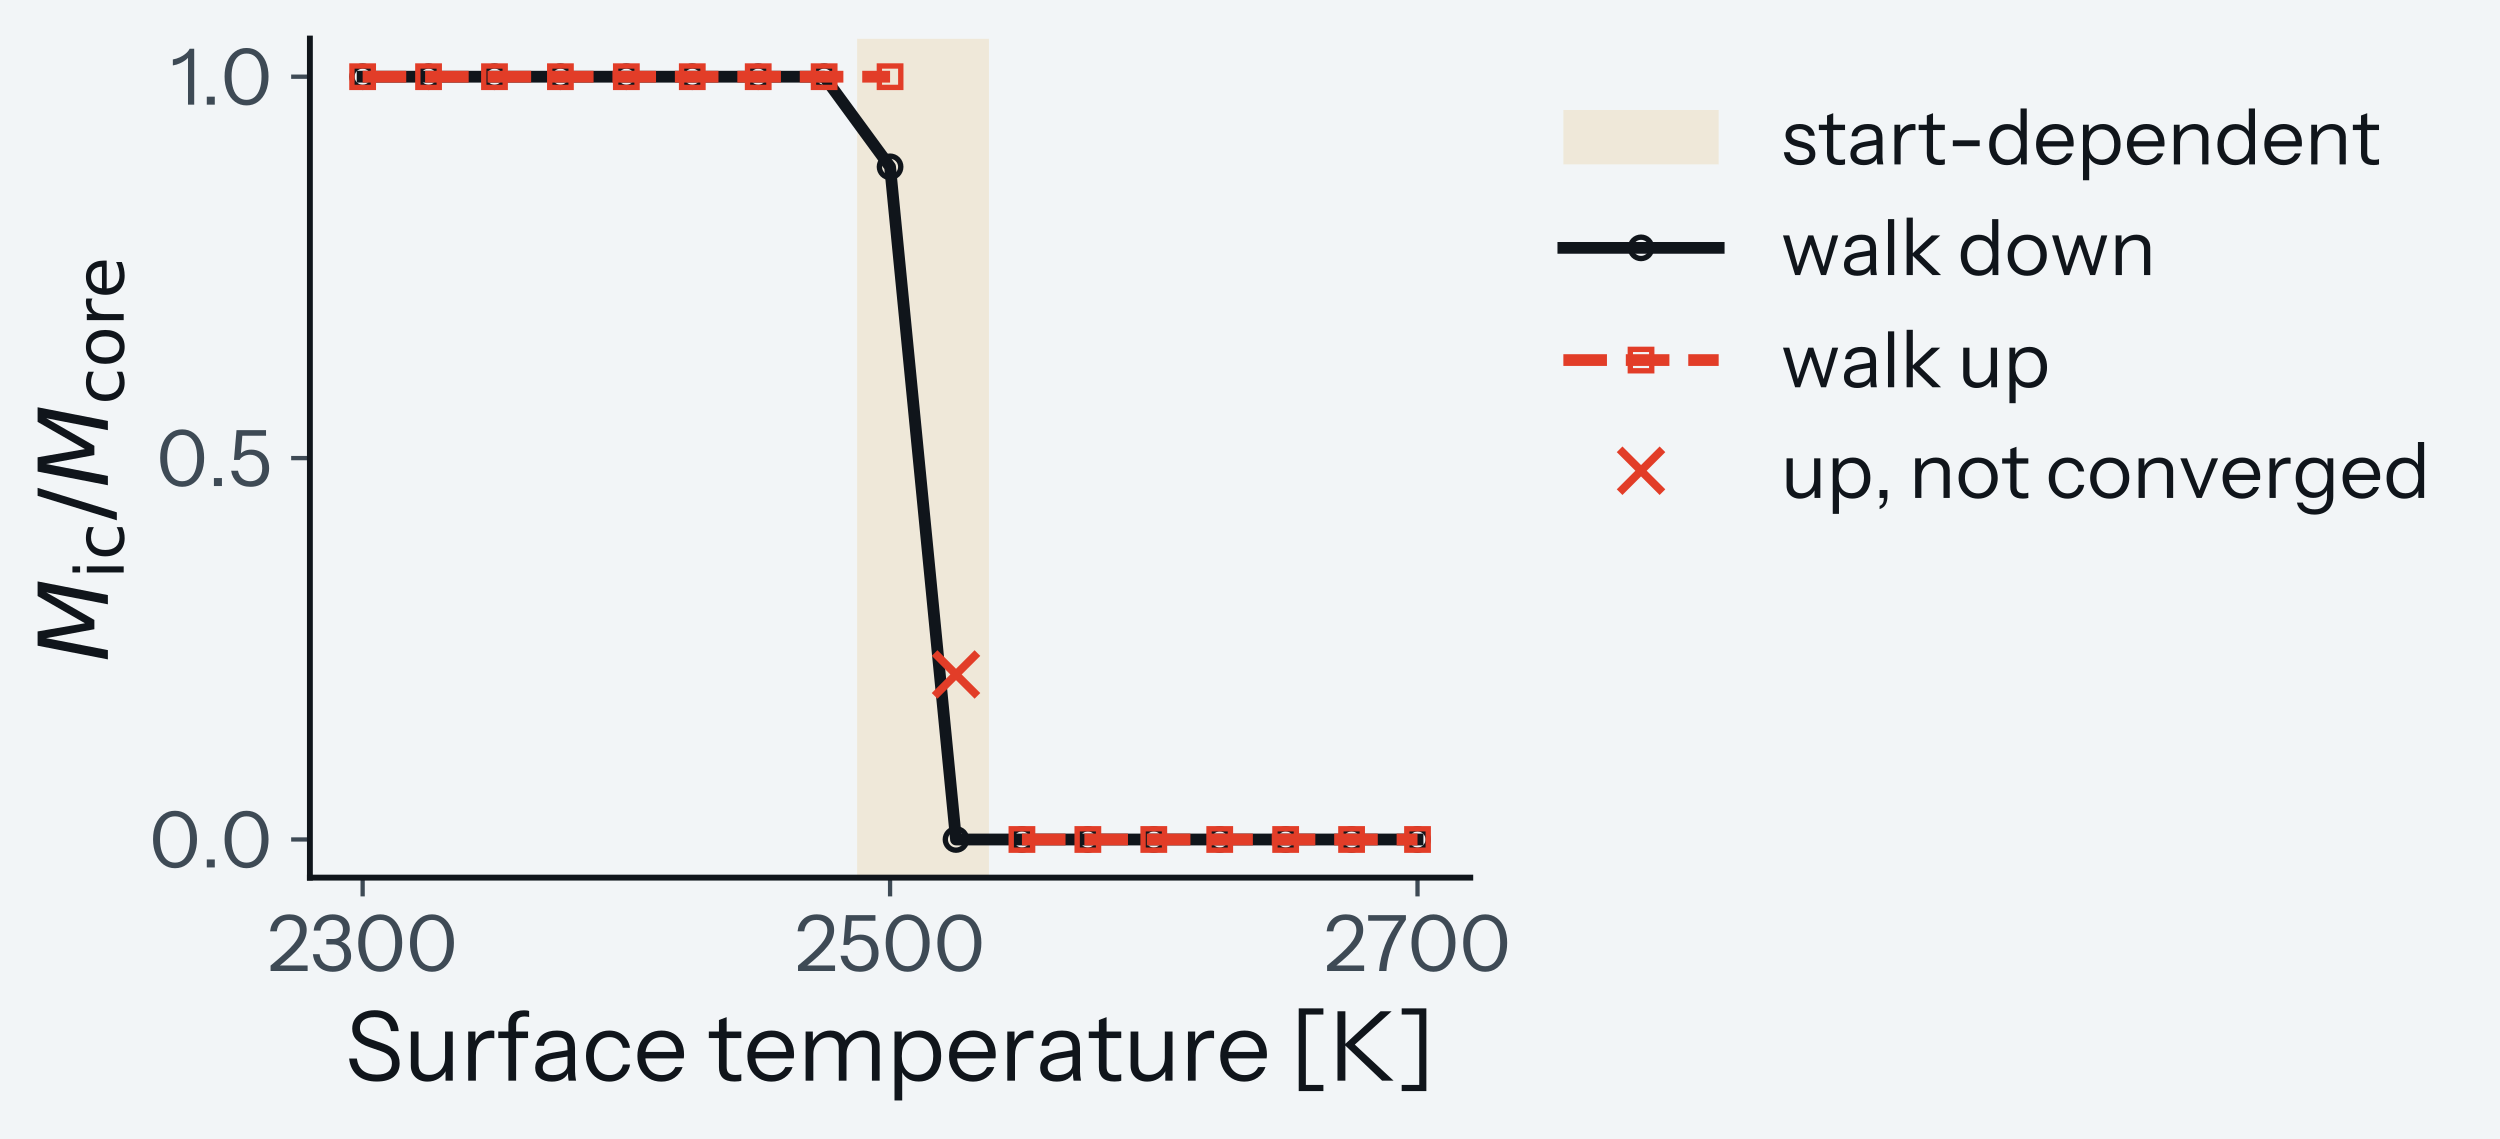
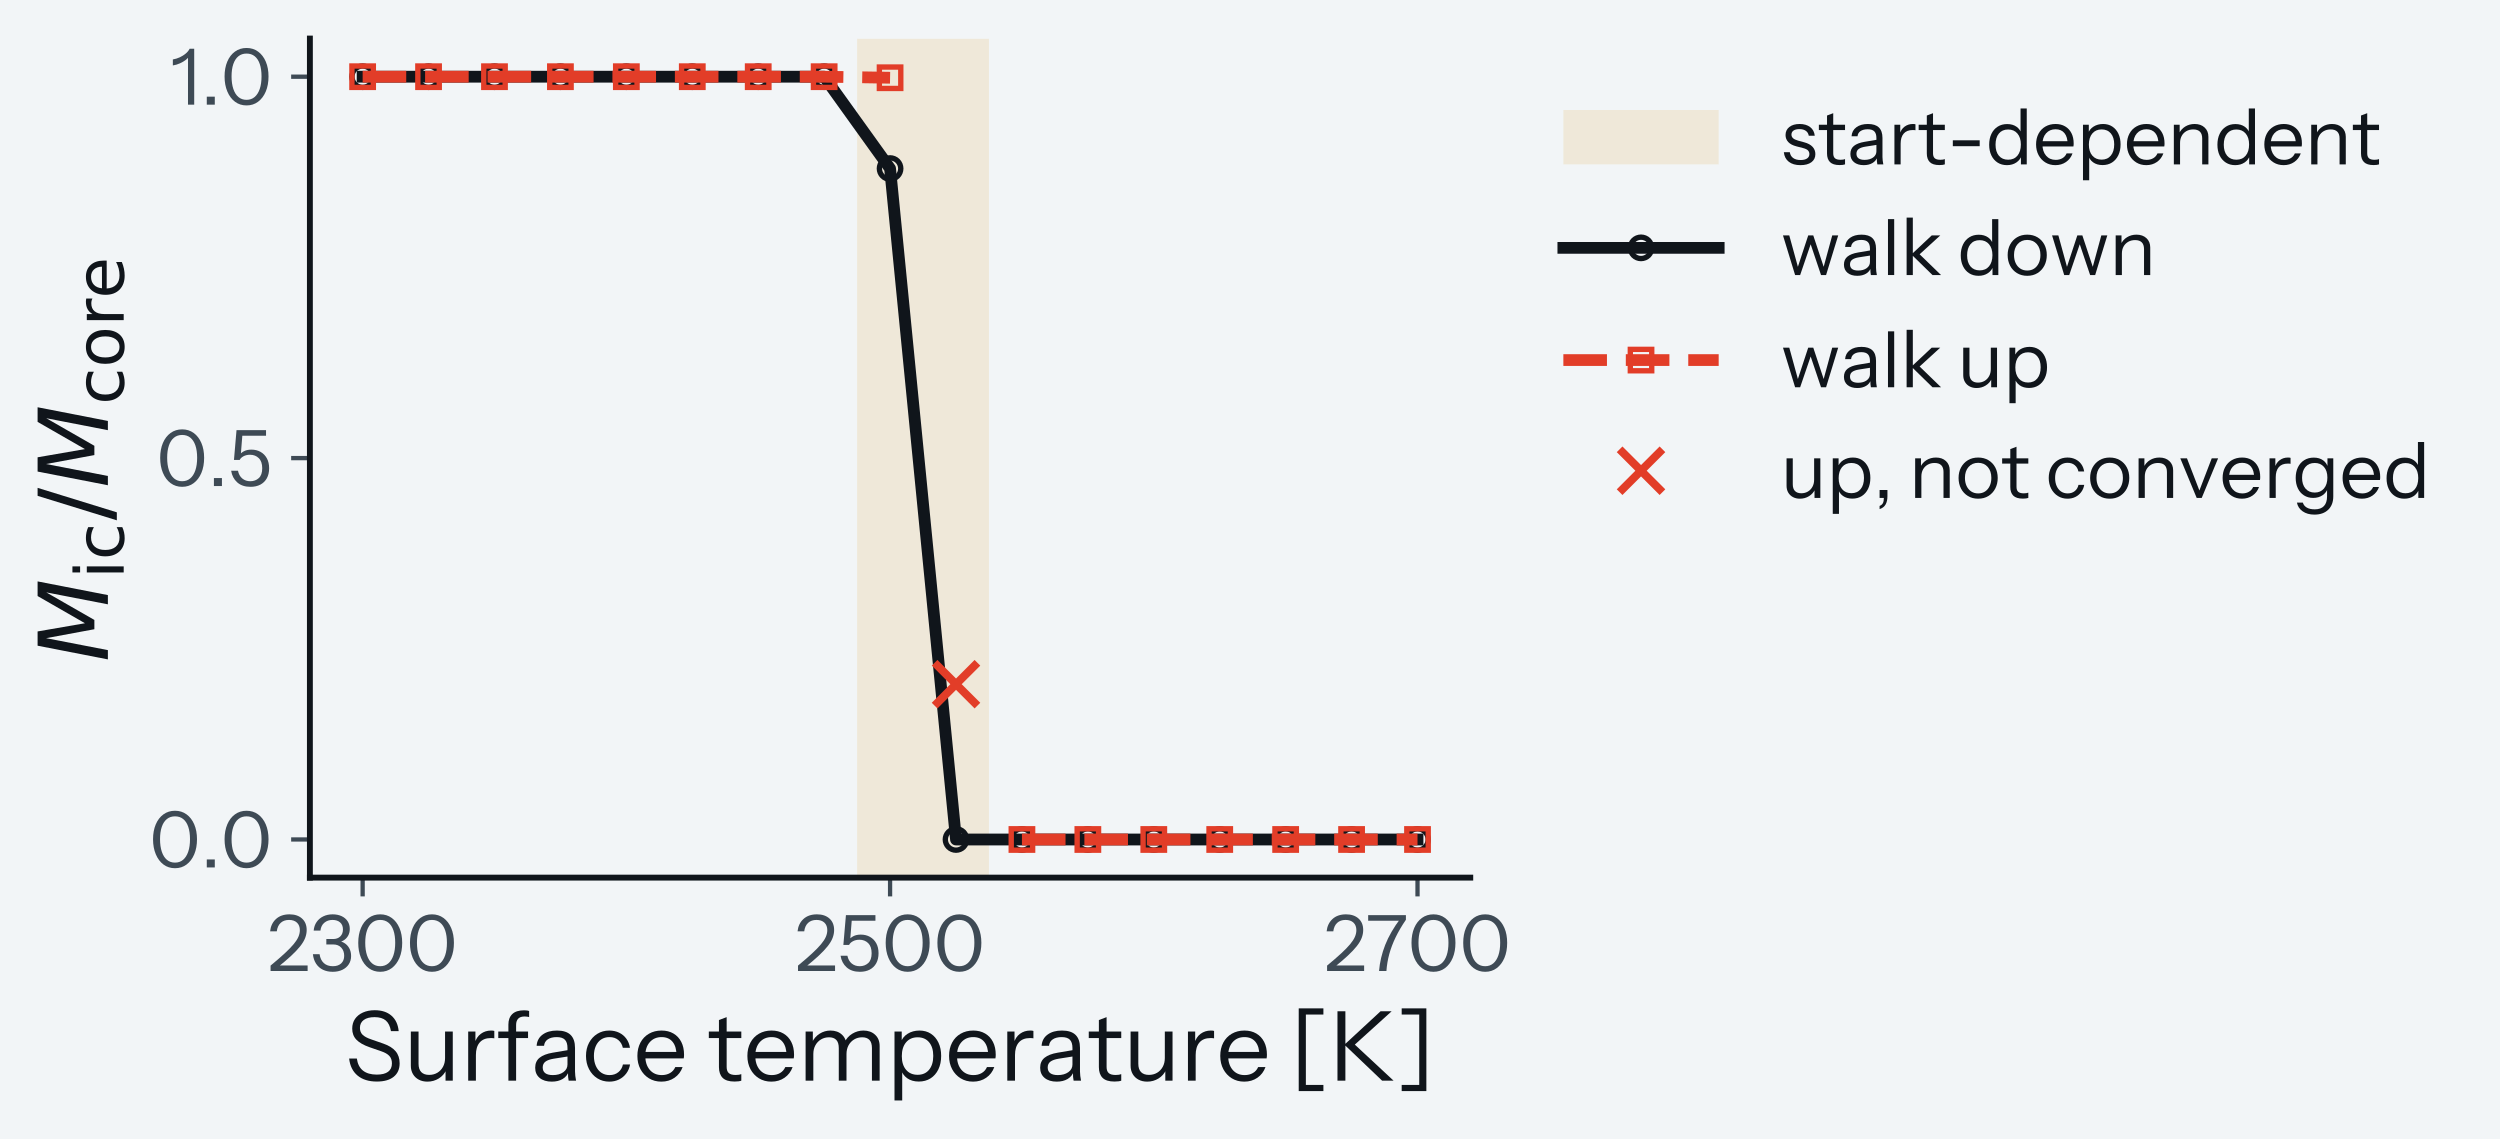
<svg xmlns="http://www.w3.org/2000/svg" xmlns:xlink="http://www.w3.org/1999/xlink" width="466.778pt" height="212.664pt" viewBox="0 0 466.778 212.664" version="1.1">
  <defs>
    <style type="text/css">*{stroke-linejoin: round; stroke-linecap: butt}</style>
  </defs>
  <g id="figure_1">
    <g id="patch_1">
      <path d="M 0 212.664  L 466.778 212.664  L 466.778 0  L 0 0  z " style="fill: #f2f5f7" />
    </g>
    <g id="axes_1">
      <g id="patch_2">
        <path d="M 57.86 163.862  L 274.514 163.862  L 274.514 7.2  L 57.86 7.2  z " style="fill: #f2f5f7" />
      </g>
      <g id="matplotlib.axis_1">
        <g id="xtick_1">
          <g id="line2d_1">
            <defs>
              <path id="m2a301ba8c9" d="M 0 0  L 0 3.5  " style="stroke: #3e4a55; stroke-width: 0.8" />
            </defs>
            <g>
              <use xlink:href="#m2a301ba8c9" x="67.708" y="163.862" style="fill: #3e4a55; stroke: #3e4a55; stroke-width: 0.8" />
            </g>
          </g>
          <g id="text_1">
            <g style="fill: #3e4a55" transform="translate(49.9383 181.3018) scale(0.145 -0.145)">
              <defs>
                <path id="InstrumentSans-Regular-32" d="M 256 0  L 256 448  Q 947 1018 1411 1446  Q 1875 1875 2153 2208  Q 2432 2541 2550 2819  Q 2669 3098 2669 3366  Q 2669 3763 2432 3987  Q 2195 4211 1779 4211  Q 1350 4211 1088 3968  Q 826 3725 768 3270  L 218 3270  Q 282 3898 701 4285  Q 1120 4672 1818 4672  Q 2464 4672 2848 4326  Q 3232 3981 3232 3379  Q 3232 3053 3107 2726  Q 2982 2400 2697 2041  Q 2413 1683 1949 1251  Q 1485 819 800 275  L 678 461  L 3309 461  L 3309 0  L 256 0  z " transform="scale(0.015625)" />
                <path id="InstrumentSans-Regular-33" d="M 1894 -64  Q 1434 -64 1085 105  Q 736 275 521 601  Q 307 928 256 1389  L 806 1389  Q 877 909 1158 653  Q 1440 397 1901 397  Q 2336 397 2585 627  Q 2835 858 2835 1254  Q 2835 1670 2592 1929  Q 2349 2189 1939 2189  L 1363 2189  L 1363 2637  L 1920 2637  Q 2291 2637 2512 2851  Q 2733 3066 2733 3424  Q 2733 3802 2499 4006  Q 2266 4211 1869 4211  Q 1478 4211 1203 3984  Q 928 3757 877 3334  L 320 3334  Q 358 3744 563 4041  Q 768 4339 1110 4505  Q 1453 4672 1882 4672  Q 2298 4672 2618 4525  Q 2938 4378 3117 4106  Q 3296 3834 3296 3469  Q 3296 3142 3149 2892  Q 3002 2643 2749 2502  Q 2496 2362 2170 2362  L 2131 2496  Q 2522 2496 2806 2333  Q 3091 2170 3248 1888  Q 3405 1606 3405 1235  Q 3405 851 3213 556  Q 3021 262 2681 99  Q 2342 -64 1894 -64  z " transform="scale(0.015625)" />
                <path id="InstrumentSans-Regular-30" d="M 2131 -64  Q 1587 -64 1180 240  Q 774 544 547 1085  Q 320 1626 320 2323  Q 320 3021 544 3549  Q 768 4077 1177 4374  Q 1587 4672 2131 4672  Q 2675 4672 3081 4374  Q 3488 4077 3715 3549  Q 3942 3021 3942 2323  Q 3942 1619 3715 1081  Q 3488 544 3081 240  Q 2675 -64 2131 -64  z M 2131 397  Q 2522 397 2797 630  Q 3072 864 3219 1296  Q 3366 1728 3366 2330  Q 3366 2925 3222 3347  Q 3078 3770 2803 3990  Q 2528 4211 2131 4211  Q 1734 4211 1459 3987  Q 1184 3763 1040 3344  Q 896 2925 896 2330  Q 896 1728 1043 1293  Q 1190 858 1465 627  Q 1741 397 2131 397  z " transform="scale(0.015625)" />
              </defs>
              <use xlink:href="#InstrumentSans-Regular-32" />
              <use xlink:href="#InstrumentSans-Regular-33" transform="translate(54.49999 0)" />
              <use xlink:href="#InstrumentSans-Regular-30" transform="translate(111.9 0)" />
              <use xlink:href="#InstrumentSans-Regular-30" transform="translate(178.5 0)" />
            </g>
          </g>
        </g>
        <g id="xtick_2">
          <g id="line2d_2">
            <g>
              <use xlink:href="#m2a301ba8c9" x="166.187" y="163.862" style="fill: #3e4a55; stroke: #3e4a55; stroke-width: 0.8" />
            </g>
          </g>
          <g id="text_2">
            <g style="fill: #3e4a55" transform="translate(148.4174 181.3018) scale(0.145 -0.145)">
              <defs>
                <path id="InstrumentSans-Regular-35" d="M 1869 -64  Q 1184 -64 774 304  Q 365 672 275 1261  L 838 1261  Q 922 845 1194 621  Q 1466 397 1856 397  Q 2266 397 2550 653  Q 2835 909 2835 1466  Q 2835 2022 2550 2300  Q 2266 2579 1830 2579  Q 1517 2579 1286 2451  Q 1056 2323 979 2150  L 506 2150  L 717 4608  L 3149 4608  L 3149 4147  L 1030 4147  L 1210 4339  L 1062 2483  L 941 2528  Q 1056 2720 1312 2861  Q 1568 3002 1939 3002  Q 2368 3002 2697 2816  Q 3027 2630 3216 2288  Q 3405 1946 3405 1466  Q 3405 986 3216 643  Q 3027 301 2684 118  Q 2342 -64 1869 -64  z " transform="scale(0.015625)" />
              </defs>
              <use xlink:href="#InstrumentSans-Regular-32" />
              <use xlink:href="#InstrumentSans-Regular-35" transform="translate(54.49999 0)" />
              <use xlink:href="#InstrumentSans-Regular-30" transform="translate(111.9 0)" />
              <use xlink:href="#InstrumentSans-Regular-30" transform="translate(178.5 0)" />
            </g>
          </g>
        </g>
        <g id="xtick_3">
          <g id="line2d_3">
            <g>
              <use xlink:href="#m2a301ba8c9" x="264.666" y="163.862" style="fill: #3e4a55; stroke: #3e4a55; stroke-width: 0.8" />
            </g>
          </g>
          <g id="text_3">
            <g style="fill: #3e4a55" transform="translate(247.2011 181.3018) scale(0.145 -0.145)">
              <defs>
                <path id="InstrumentSans-Regular-37" d="M 1050 0  Q 1139 1088 1558 2153  Q 1978 3219 2816 4333  L 2848 4147  L 154 4147  L 154 4608  L 3264 4608  L 3264 4224  Q 2752 3475 2416 2777  Q 2080 2080 1894 1398  Q 1709 717 1658 0  L 1050 0  z " transform="scale(0.015625)" />
              </defs>
              <use xlink:href="#InstrumentSans-Regular-32" />
              <use xlink:href="#InstrumentSans-Regular-37" transform="translate(54.49999 0)" />
              <use xlink:href="#InstrumentSans-Regular-30" transform="translate(107.7 0)" />
              <use xlink:href="#InstrumentSans-Regular-30" transform="translate(174.3 0)" />
            </g>
          </g>
        </g>
        <g id="text_4">
          <g style="fill: #10151b" transform="translate(64.4304 201.7743) scale(0.18 -0.18)">
            <defs>
              <path id="InstrumentSans-Regular-53" d="M 2112 -58  Q 1306 -58 829 339  Q 352 736 269 1472  L 781 1472  Q 851 941 1184 672  Q 1517 403 2106 403  Q 2605 403 2857 592  Q 3110 781 3110 1146  Q 3110 1459 2937 1644  Q 2765 1830 2400 1952  L 1626 2221  Q 1037 2426 755 2717  Q 474 3008 474 3456  Q 474 3827 659 4099  Q 845 4371 1184 4524  Q 1523 4678 1971 4678  Q 2662 4678 3078 4316  Q 3494 3955 3558 3290  L 3046 3290  Q 2963 3770 2704 3994  Q 2445 4218 1958 4218  Q 1498 4218 1242 4032  Q 986 3846 986 3507  Q 986 3219 1165 3046  Q 1344 2874 1722 2746  L 2547 2458  Q 3085 2272 3353 1955  Q 3622 1638 3622 1152  Q 3622 576 3228 259  Q 2835 -58 2112 -58  z " transform="scale(0.015625)" />
              <path id="InstrumentSans-Regular-75" d="M 1574 -64  Q 1254 -64 1004 67  Q 755 198 614 438  Q 474 678 474 992  L 474 3264  L 986 3264  L 986 1126  Q 986 755 1168 569  Q 1350 384 1690 384  Q 1997 384 2233 525  Q 2470 666 2608 918  Q 2746 1171 2746 1498  L 2829 723  Q 2669 358 2329 147  Q 1990 -64 1574 -64  z M 2778 0  L 2778 768  L 2746 768  L 2746 3264  L 3258 3264  L 3258 0  L 2778 0  z " transform="scale(0.015625)" />
              <path id="InstrumentSans-Regular-72" d="M 512 0  L 512 3264  L 992 3264  L 992 2432  L 1024 2432  L 1024 0  L 512 0  z M 1024 1702  L 941 2477  Q 1056 2893 1350 3110  Q 1645 3328 2029 3328  Q 2189 3328 2246 3302  L 2246 2810  Q 2214 2822 2156 2825  Q 2099 2829 2016 2829  Q 1530 2829 1277 2537  Q 1024 2246 1024 1702  z " transform="scale(0.015625)" />
              <path id="InstrumentSans-Regular-66" d="M 781 0  L 781 3725  Q 781 4173 1040 4422  Q 1299 4672 1830 4672  Q 1958 4672 2032 4659  Q 2106 4646 2157 4627  L 2157 4224  Q 2112 4237 2032 4249  Q 1952 4262 1862 4262  Q 1568 4262 1430 4115  Q 1293 3968 1293 3699  L 1293 0  L 781 0  z M 109 2829  L 109 3264  L 2086 3264  L 2086 2829  L 109 2829  z " transform="scale(0.015625)" />
              <path id="InstrumentSans-Regular-61" d="M 2515 0  Q 2490 109 2480 249  Q 2470 390 2470 608  L 2438 608  L 2438 2170  Q 2438 2541 2268 2717  Q 2099 2893 1722 2893  Q 1350 2893 1129 2742  Q 909 2592 883 2317  L 390 2317  Q 422 2790 787 3059  Q 1152 3328 1741 3328  Q 2349 3328 2643 3040  Q 2938 2752 2938 2176  L 2938 608  Q 2938 467 2957 316  Q 2976 166 3008 0  L 2515 0  z M 1395 -64  Q 890 -64 592 182  Q 294 429 294 858  Q 294 1286 588 1523  Q 883 1760 1446 1856  L 2586 2048  L 2586 1626  L 1523 1459  Q 1165 1402 979 1267  Q 794 1133 794 877  Q 794 627 963 499  Q 1133 371 1466 371  Q 1894 371 2166 566  Q 2438 762 2438 1075  L 2522 621  Q 2419 294 2121 115  Q 1824 -64 1395 -64  z " transform="scale(0.015625)" />
              <path id="InstrumentSans-Regular-63" d="M 1805 -64  Q 1357 -64 1008 157  Q 659 378 457 765  Q 256 1152 256 1645  Q 256 2138 457 2515  Q 659 2893 1008 3110  Q 1357 3328 1798 3328  Q 2163 3328 2454 3187  Q 2746 3046 2934 2787  Q 3123 2528 3174 2182  L 2701 2182  Q 2637 2496 2406 2694  Q 2176 2893 1811 2893  Q 1498 2893 1267 2739  Q 1037 2586 909 2304  Q 781 2022 781 1645  Q 781 1267 909 979  Q 1037 691 1270 531  Q 1504 371 1818 371  Q 2170 371 2406 566  Q 2643 762 2707 1075  L 3181 1075  Q 3123 736 2928 477  Q 2733 218 2445 77  Q 2157 -64 1805 -64  z " transform="scale(0.015625)" />
              <path id="InstrumentSans-Regular-65" d="M 1850 -64  Q 1382 -64 1024 157  Q 666 378 461 762  Q 256 1146 256 1645  Q 256 2144 457 2525  Q 659 2906 1024 3117  Q 1389 3328 1862 3328  Q 2317 3328 2653 3129  Q 2989 2931 3171 2572  Q 3354 2214 3354 1728  Q 3354 1664 3350 1606  Q 3347 1549 3334 1478  L 640 1478  L 640 1907  L 3021 1907  L 2854 1670  Q 2854 2259 2595 2576  Q 2336 2893 1862 2893  Q 1376 2893 1078 2557  Q 781 2221 781 1651  Q 781 1069 1078 720  Q 1376 371 1875 371  Q 2189 371 2425 508  Q 2662 646 2771 902  L 3258 902  Q 3098 454 2723 195  Q 2349 -64 1850 -64  z " transform="scale(0.015625)" />
              <path id="InstrumentSans-Regular-20" transform="scale(0.015625)" />
              <path id="InstrumentSans-Regular-74" d="M 1818 -58  Q 1274 -58 1027 188  Q 781 435 781 902  L 781 4026  L 1293 4218  L 1293 909  Q 1293 634 1433 506  Q 1574 378 1894 378  Q 2022 378 2115 394  Q 2208 410 2266 435  L 2266 0  Q 2202 -26 2083 -42  Q 1965 -58 1818 -58  z M 109 2829  L 109 3264  L 2266 3264  L 2266 2829  L 109 2829  z " transform="scale(0.015625)" />
              <path id="InstrumentSans-Regular-6d" d="M 512 0  L 512 3264  L 992 3264  L 992 2496  L 1024 2496  L 1024 0  L 512 0  z M 2714 0  L 2714 2163  Q 2714 2534 2547 2707  Q 2381 2880 2067 2880  Q 1773 2880 1536 2739  Q 1299 2598 1161 2348  Q 1024 2099 1024 1766  L 941 2541  Q 1107 2906 1440 3117  Q 1773 3328 2163 3328  Q 2637 3328 2931 3049  Q 3226 2771 3226 2298  L 3226 0  L 2714 0  z M 4915 0  L 4915 2163  Q 4915 2534 4748 2707  Q 4582 2880 4269 2880  Q 3974 2880 3737 2739  Q 3501 2598 3363 2348  Q 3226 2099 3226 1766  L 3098 2541  Q 3264 2906 3609 3117  Q 3955 3328 4352 3328  Q 4826 3328 5126 3049  Q 5427 2771 5427 2298  L 5427 0  L 4915 0  z " transform="scale(0.015625)" />
              <path id="InstrumentSans-Regular-70" d="M 2125 -58  Q 1664 -58 1350 166  Q 1037 390 922 800  L 1024 813  L 1024 -1312  L 512 -1312  L 512 3264  L 992 3264  L 992 2502  L 922 2522  Q 1043 2899 1382 3113  Q 1722 3328 2170 3328  Q 2605 3328 2928 3117  Q 3251 2906 3430 2528  Q 3610 2150 3610 1645  Q 3610 1133 3424 749  Q 3238 365 2905 153  Q 2573 -58 2125 -58  z M 2048 390  Q 2534 390 2809 726  Q 3085 1062 3085 1645  Q 3085 2221 2809 2550  Q 2534 2880 2048 2880  Q 1562 2880 1280 2544  Q 998 2208 998 1626  Q 998 1056 1280 723  Q 1562 390 2048 390  z " transform="scale(0.015625)" />
              <path id="InstrumentSans-Regular-5b" d="M 576 -691  L 576 4800  L 2214 4800  L 2214 4390  L 1050 4390  L 1050 -282  L 2214 -282  L 2214 -691  L 576 -691  z " transform="scale(0.015625)" />
              <path id="InstrumentSans-Regular-4b" d="M 550 0  L 550 4608  L 1075 4608  L 1075 0  L 550 0  z M 1018 2394  L 3411 4608  L 4147 4608  L 1702 2394  L 1018 2394  z M 3514 0  L 1005 2394  L 1702 2394  L 4275 0  L 3514 0  z " transform="scale(0.015625)" />
              <path id="InstrumentSans-Regular-5d" d="M 2022 4800  L 2022 -691  L 384 -691  L 384 -282  L 1549 -282  L 1549 4390  L 384 4390  L 384 4800  L 2022 4800  z " transform="scale(0.015625)" />
            </defs>
            <use xlink:href="#InstrumentSans-Regular-53" />
            <use xlink:href="#InstrumentSans-Regular-75" transform="translate(60.79999 0)" />
            <use xlink:href="#InstrumentSans-Regular-72" transform="translate(119.7 0)" />
            <use xlink:href="#InstrumentSans-Regular-66" transform="translate(157.2 0)" />
            <use xlink:href="#InstrumentSans-Regular-61" transform="translate(192.6 0)" />
            <use xlink:href="#InstrumentSans-Regular-63" transform="translate(245.8999 0)" />
            <use xlink:href="#InstrumentSans-Regular-65" transform="translate(299.1999 0)" />
            <use xlink:href="#InstrumentSans-Regular-20" transform="translate(355.5999 0)" />
            <use xlink:href="#InstrumentSans-Regular-74" transform="translate(375.5999 0)" />
            <use xlink:href="#InstrumentSans-Regular-65" transform="translate(413.2999 0)" />
            <use xlink:href="#InstrumentSans-Regular-6d" transform="translate(469.6999 0)" />
            <use xlink:href="#InstrumentSans-Regular-70" transform="translate(561.8999 0)" />
            <use xlink:href="#InstrumentSans-Regular-65" transform="translate(622.4999 0)" />
            <use xlink:href="#InstrumentSans-Regular-72" transform="translate(678.8999 0)" />
            <use xlink:href="#InstrumentSans-Regular-61" transform="translate(716.3999 0)" />
            <use xlink:href="#InstrumentSans-Regular-74" transform="translate(769.6998 0)" />
            <use xlink:href="#InstrumentSans-Regular-75" transform="translate(807.3998 0)" />
            <use xlink:href="#InstrumentSans-Regular-72" transform="translate(866.2998 0)" />
            <use xlink:href="#InstrumentSans-Regular-65" transform="translate(903.7998 0)" />
            <use xlink:href="#InstrumentSans-Regular-20" transform="translate(960.1998 0)" />
            <use xlink:href="#InstrumentSans-Regular-5b" transform="translate(980.1998 0)" />
            <use xlink:href="#InstrumentSans-Regular-4b" transform="translate(1020.8 0)" />
            <use xlink:href="#InstrumentSans-Regular-5d" transform="translate(1090 0)" />
          </g>
        </g>
      </g>
      <g id="matplotlib.axis_2">
        <g id="ytick_1">
          <g id="line2d_4">
            <defs>
              <path id="me776a80f98" d="M 0 0  L -3.5 0  " style="stroke: #3e4a55; stroke-width: 0.8" />
            </defs>
            <g>
              <use xlink:href="#me776a80f98" x="57.86" y="156.741" style="fill: #3e4a55; stroke: #3e4a55; stroke-width: 0.8" />
            </g>
          </g>
          <g id="text_5">
            <g style="fill: #3e4a55" transform="translate(27.85 161.9608) scale(0.145 -0.145)">
              <defs>
                <path id="InstrumentSans-Regular-2e" d="M 486 0  L 486 659  L 1146 659  L 1146 0  L 486 0  z " transform="scale(0.015625)" />
              </defs>
              <use xlink:href="#InstrumentSans-Regular-30" />
              <use xlink:href="#InstrumentSans-Regular-2e" transform="translate(66.59999 0)" />
              <use xlink:href="#InstrumentSans-Regular-30" transform="translate(92.09998 0)" />
            </g>
          </g>
        </g>
        <g id="ytick_2">
          <g id="line2d_5">
            <g>
              <use xlink:href="#me776a80f98" x="57.86" y="85.531" style="fill: #3e4a55; stroke: #3e4a55; stroke-width: 0.8" />
            </g>
          </g>
          <g id="text_6">
            <g style="fill: #3e4a55" transform="translate(29.18219 90.75091) scale(0.145 -0.145)">
              <use xlink:href="#InstrumentSans-Regular-30" />
              <use xlink:href="#InstrumentSans-Regular-2e" transform="translate(66.59999 0)" />
              <use xlink:href="#InstrumentSans-Regular-35" transform="translate(92.09998 0)" />
            </g>
          </g>
        </g>
        <g id="ytick_3">
          <g id="line2d_6">
            <g>
              <use xlink:href="#me776a80f98" x="57.86" y="14.321" style="fill: #3e4a55; stroke: #3e4a55; stroke-width: 0.8" />
            </g>
          </g>
          <g id="text_7">
            <g style="fill: #3e4a55" transform="translate(31.8375 19.54099) scale(0.145 -0.145)">
              <defs>
                <path id="InstrumentSans-Regular-31" d="M 1440 0  L 1440 4083  L 1574 4051  Q 1498 3878 1280 3705  Q 1062 3533 777 3405  Q 493 3277 192 3232  L 192 3725  Q 493 3776 768 3904  Q 1043 4032 1257 4214  Q 1472 4397 1574 4608  L 1952 4608  L 1952 0  L 1440 0  z " transform="scale(0.015625)" />
              </defs>
              <use xlink:href="#InstrumentSans-Regular-31" />
              <use xlink:href="#InstrumentSans-Regular-2e" transform="translate(39.09999 0)" />
              <use xlink:href="#InstrumentSans-Regular-30" transform="translate(64.59998 0)" />
            </g>
          </g>
        </g>
        <g id="text_8">
          <g style="fill: #10151b" transform="translate(20.16 123.6009) rotate(-90) scale(0.18 -0.18)">
            <defs>
              <path id="DejaVuSans-Oblique-4d" d="M 1081 4666  L 2028 4666  L 2572 1522  L 4378 4666  L 5350 4666  L 4441 0  L 3828 0  L 4622 4091  L 2791 897  L 2175 897  L 1581 4103  L 788 0  L 172 0  L 1081 4666  z " transform="scale(0.015625)" />
              <path id="DejaVuSans-69" d="M 603 3500  L 1178 3500  L 1178 0  L 603 0  L 603 3500  z M 603 4863  L 1178 4863  L 1178 4134  L 603 4134  L 603 4863  z " transform="scale(0.015625)" />
              <path id="DejaVuSans-63" d="M 3122 3366  L 3122 2828  Q 2878 2963 2633 3030  Q 2388 3097 2138 3097  Q 1578 3097 1268 2742  Q 959 2388 959 1747  Q 959 1106 1268 751  Q 1578 397 2138 397  Q 2388 397 2633 464  Q 2878 531 3122 666  L 3122 134  Q 2881 22 2623 -34  Q 2366 -91 2075 -91  Q 1284 -91 818 406  Q 353 903 353 1747  Q 353 2603 823 3093  Q 1294 3584 2113 3584  Q 2378 3584 2631 3529  Q 2884 3475 3122 3366  z " transform="scale(0.015625)" />
              <path id="DejaVuSans-2f" d="M 1625 4666  L 2156 4666  L 531 -594  L 0 -594  L 1625 4666  z " transform="scale(0.015625)" />
              <path id="DejaVuSans-6f" d="M 1959 3097  Q 1497 3097 1228 2736  Q 959 2375 959 1747  Q 959 1119 1226 758  Q 1494 397 1959 397  Q 2419 397 2687 759  Q 2956 1122 2956 1747  Q 2956 2369 2687 2733  Q 2419 3097 1959 3097  z M 1959 3584  Q 2709 3584 3137 3096  Q 3566 2609 3566 1747  Q 3566 888 3137 398  Q 2709 -91 1959 -91  Q 1206 -91 779 398  Q 353 888 353 1747  Q 353 2609 779 3096  Q 1206 3584 1959 3584  z " transform="scale(0.015625)" />
              <path id="DejaVuSans-72" d="M 2631 2963  Q 2534 3019 2420 3045  Q 2306 3072 2169 3072  Q 1681 3072 1420 2755  Q 1159 2438 1159 1844  L 1159 0  L 581 0  L 581 3500  L 1159 3500  L 1159 2956  Q 1341 3275 1631 3429  Q 1922 3584 2338 3584  Q 2397 3584 2469 3576  Q 2541 3569 2628 3553  L 2631 2963  z " transform="scale(0.015625)" />
              <path id="DejaVuSans-65" d="M 3597 1894  L 3597 1613  L 953 1613  Q 991 1019 1311 708  Q 1631 397 2203 397  Q 2534 397 2845 478  Q 3156 559 3463 722  L 3463 178  Q 3153 47 2828 -22  Q 2503 -91 2169 -91  Q 1331 -91 842 396  Q 353 884 353 1716  Q 353 2575 817 3079  Q 1281 3584 2069 3584  Q 2775 3584 3186 3129  Q 3597 2675 3597 1894  z M 3022 2063  Q 3016 2534 2758 2815  Q 2500 3097 2075 3097  Q 1594 3097 1305 2825  Q 1016 2553 972 2059  L 3022 2063  z " transform="scale(0.015625)" />
            </defs>
            <use xlink:href="#DejaVuSans-Oblique-4d" transform="translate(0 0.09375)" />
            <use xlink:href="#DejaVuSans-69" transform="translate(86.2793 -16.3125) scale(0.7)" />
            <use xlink:href="#DejaVuSans-63" transform="translate(105.7275 -16.3125) scale(0.7)" />
            <use xlink:href="#DejaVuSans-2f" transform="translate(146.9482 0.09375)" />
            <use xlink:href="#DejaVuSans-Oblique-4d" transform="translate(180.6396 0.09375)" />
            <use xlink:href="#DejaVuSans-63" transform="translate(266.9189 -16.3125) scale(0.7)" />
            <use xlink:href="#DejaVuSans-6f" transform="translate(305.4053 -16.3125) scale(0.7)" />
            <use xlink:href="#DejaVuSans-72" transform="translate(348.2324 -16.3125) scale(0.7)" />
            <use xlink:href="#DejaVuSans-65" transform="translate(377.0117 -16.3125) scale(0.7)" />
          </g>
        </g>
      </g>
      <g id="patch_3">
        <path d="M 160.032 163.862  L 184.651 163.862  L 184.651 7.2  L 160.032 7.2  z " clip-path="url(#pa1f272033b)" style="fill: #e0a32e; opacity: 0.15" />
      </g>
      <g id="line2d_7">
-         <path d="M 67.708 14.321  L 80.017 14.321  L 92.327 14.321  L 104.637 14.321  L 116.947 14.321  L 129.257 14.321  L 141.567 14.321  L 153.877 14.321  L 166.187 31.149  L 178.497 156.741  L 190.806 156.741  L 203.116 156.741  L 215.426 156.741  L 227.736 156.741  L 240.046 156.741  L 252.356 156.741  L 264.666 156.741  " clip-path="url(#pa1f272033b)" style="fill: none; stroke: #10151b; stroke-width: 2.2; stroke-linecap: square" />
+         <path d="M 67.708 14.321  L 80.017 14.321  L 92.327 14.321  L 104.637 14.321  L 116.947 14.321  L 129.257 14.321  L 141.567 14.321  L 153.877 14.321  L 166.187 31.469  L 178.497 156.741  L 190.806 156.741  L 203.116 156.741  L 215.426 156.741  L 227.736 156.741  L 240.046 156.741  L 252.356 156.741  L 264.666 156.741  " clip-path="url(#pa1f272033b)" style="fill: none; stroke: #10151b; stroke-width: 2.2; stroke-linecap: square" />
        <defs>
          <path id="m39751e31ba" d="M 0 2  C 0.53 2 1.039 1.789 1.414 1.414  C 1.789 1.039 2 0.53 2 0  C 2 -0.53 1.789 -1.039 1.414 -1.414  C 1.039 -1.789 0.53 -2 0 -2  C -0.53 -2 -1.039 -1.789 -1.414 -1.414  C -1.789 -1.039 -2 -0.53 -2 0  C -2 0.53 -1.789 1.039 -1.414 1.414  C -1.039 1.789 -0.53 2 0 2  z " style="stroke: #10151b" />
        </defs>
        <g clip-path="url(#pa1f272033b)">
          <use xlink:href="#m39751e31ba" x="67.708" y="14.321" style="fill-opacity: 0; stroke: #10151b" />
          <use xlink:href="#m39751e31ba" x="80.017" y="14.321" style="fill-opacity: 0; stroke: #10151b" />
          <use xlink:href="#m39751e31ba" x="92.327" y="14.321" style="fill-opacity: 0; stroke: #10151b" />
          <use xlink:href="#m39751e31ba" x="104.637" y="14.321" style="fill-opacity: 0; stroke: #10151b" />
          <use xlink:href="#m39751e31ba" x="116.947" y="14.321" style="fill-opacity: 0; stroke: #10151b" />
          <use xlink:href="#m39751e31ba" x="129.257" y="14.321" style="fill-opacity: 0; stroke: #10151b" />
          <use xlink:href="#m39751e31ba" x="141.567" y="14.321" style="fill-opacity: 0; stroke: #10151b" />
          <use xlink:href="#m39751e31ba" x="153.877" y="14.321" style="fill-opacity: 0; stroke: #10151b" />
-           <use xlink:href="#m39751e31ba" x="166.187" y="31.149" style="fill-opacity: 0; stroke: #10151b" />
+           <use xlink:href="#m39751e31ba" x="166.187" y="31.469" style="fill-opacity: 0; stroke: #10151b" />
          <use xlink:href="#m39751e31ba" x="178.497" y="156.741" style="fill-opacity: 0; stroke: #10151b" />
          <use xlink:href="#m39751e31ba" x="190.806" y="156.741" style="fill-opacity: 0; stroke: #10151b" />
          <use xlink:href="#m39751e31ba" x="203.116" y="156.741" style="fill-opacity: 0; stroke: #10151b" />
          <use xlink:href="#m39751e31ba" x="215.426" y="156.741" style="fill-opacity: 0; stroke: #10151b" />
          <use xlink:href="#m39751e31ba" x="227.736" y="156.741" style="fill-opacity: 0; stroke: #10151b" />
          <use xlink:href="#m39751e31ba" x="240.046" y="156.741" style="fill-opacity: 0; stroke: #10151b" />
          <use xlink:href="#m39751e31ba" x="252.356" y="156.741" style="fill-opacity: 0; stroke: #10151b" />
          <use xlink:href="#m39751e31ba" x="264.666" y="156.741" style="fill-opacity: 0; stroke: #10151b" />
        </g>
      </g>
      <g id="line2d_8">
-         <path d="M 67.708 14.321  L 80.017 14.321  L 92.327 14.321  L 104.637 14.321  L 116.947 14.321  L 129.257 14.321  L 141.567 14.321  L 153.877 14.321  L 166.187 14.321  M 190.806 156.741  L 203.116 156.741  L 215.426 156.741  L 227.736 156.741  L 240.046 156.741  L 252.356 156.741  L 264.666 156.741  " clip-path="url(#pa1f272033b)" style="fill: none; stroke-dasharray: 8.14,3.52; stroke-dashoffset: 0; stroke: #e23d28; stroke-width: 2.2" />
+         <path d="M 67.708 14.321  L 80.017 14.321  L 92.327 14.321  L 104.637 14.321  L 116.947 14.321  L 129.257 14.321  L 141.567 14.321  L 153.877 14.321  L 166.187 14.516  M 190.806 156.741  L 203.116 156.741  L 215.426 156.741  L 227.736 156.741  L 240.046 156.741  L 252.356 156.741  L 264.666 156.741  " clip-path="url(#pa1f272033b)" style="fill: none; stroke-dasharray: 8.14,3.52; stroke-dashoffset: 0; stroke: #e23d28; stroke-width: 2.2" />
        <defs>
          <path id="mc64122998d" d="M -2 2  L 2 2  L 2 -2  L -2 -2  z " style="stroke: #e23d28; stroke-linejoin: miter" />
        </defs>
        <g clip-path="url(#pa1f272033b)">
          <use xlink:href="#mc64122998d" x="67.708" y="14.321" style="fill-opacity: 0; stroke: #e23d28; stroke-linejoin: miter" />
          <use xlink:href="#mc64122998d" x="80.017" y="14.321" style="fill-opacity: 0; stroke: #e23d28; stroke-linejoin: miter" />
          <use xlink:href="#mc64122998d" x="92.327" y="14.321" style="fill-opacity: 0; stroke: #e23d28; stroke-linejoin: miter" />
          <use xlink:href="#mc64122998d" x="104.637" y="14.321" style="fill-opacity: 0; stroke: #e23d28; stroke-linejoin: miter" />
          <use xlink:href="#mc64122998d" x="116.947" y="14.321" style="fill-opacity: 0; stroke: #e23d28; stroke-linejoin: miter" />
          <use xlink:href="#mc64122998d" x="129.257" y="14.321" style="fill-opacity: 0; stroke: #e23d28; stroke-linejoin: miter" />
          <use xlink:href="#mc64122998d" x="141.567" y="14.321" style="fill-opacity: 0; stroke: #e23d28; stroke-linejoin: miter" />
          <use xlink:href="#mc64122998d" x="153.877" y="14.321" style="fill-opacity: 0; stroke: #e23d28; stroke-linejoin: miter" />
-           <use xlink:href="#mc64122998d" x="166.187" y="14.321" style="fill-opacity: 0; stroke: #e23d28; stroke-linejoin: miter" />
+           <use xlink:href="#mc64122998d" x="166.187" y="14.516" style="fill-opacity: 0; stroke: #e23d28; stroke-linejoin: miter" />
          <use xlink:href="#mc64122998d" x="190.806" y="156.741" style="fill-opacity: 0; stroke: #e23d28; stroke-linejoin: miter" />
          <use xlink:href="#mc64122998d" x="203.116" y="156.741" style="fill-opacity: 0; stroke: #e23d28; stroke-linejoin: miter" />
          <use xlink:href="#mc64122998d" x="215.426" y="156.741" style="fill-opacity: 0; stroke: #e23d28; stroke-linejoin: miter" />
          <use xlink:href="#mc64122998d" x="227.736" y="156.741" style="fill-opacity: 0; stroke: #e23d28; stroke-linejoin: miter" />
          <use xlink:href="#mc64122998d" x="240.046" y="156.741" style="fill-opacity: 0; stroke: #e23d28; stroke-linejoin: miter" />
          <use xlink:href="#mc64122998d" x="252.356" y="156.741" style="fill-opacity: 0; stroke: #e23d28; stroke-linejoin: miter" />
          <use xlink:href="#mc64122998d" x="264.666" y="156.741" style="fill-opacity: 0; stroke: #e23d28; stroke-linejoin: miter" />
        </g>
      </g>
      <g id="line2d_9">
        <defs>
          <path id="m4182136eee" d="M -4 4  L 4 -4  M -4 -4  L 4 4  " style="stroke: #e23d28; stroke-width: 1.5" />
        </defs>
        <g clip-path="url(#pa1f272033b)">
-           <use xlink:href="#m4182136eee" x="178.497" y="125.929" style="fill: #e23d28; stroke: #e23d28; stroke-width: 1.5" />
+           <use xlink:href="#m4182136eee" x="178.497" y="127.746" style="fill: #e23d28; stroke: #e23d28; stroke-width: 1.5" />
        </g>
      </g>
      <g id="patch_4">
        <path d="M 57.86 163.862  L 57.86 7.2  " style="fill: none; stroke: #10151b; stroke-width: 1.1; stroke-linejoin: miter; stroke-linecap: square" />
      </g>
      <g id="patch_5">
        <path d="M 57.86 163.862  L 274.514 163.862  " style="fill: none; stroke: #10151b; stroke-width: 1.1; stroke-linejoin: miter; stroke-linecap: square" />
      </g>
      <g id="legend_1">
        <g id="patch_6">
          <path d="M 291.897 30.69  L 320.897 30.69  L 320.897 20.54  L 291.897 20.54  z " style="fill: #e0a32e; opacity: 0.15" />
        </g>
        <g id="text_9">
          <g style="fill: #10151b" transform="translate(332.4967 30.69) scale(0.145 -0.145)">
            <defs>
              <path id="InstrumentSans-Regular-73" d="M 1619 -64  Q 1018 -64 659 214  Q 301 493 250 1005  L 742 1005  Q 787 691 1017 524  Q 1248 358 1632 358  Q 1971 358 2163 486  Q 2355 614 2355 851  Q 2355 1018 2246 1142  Q 2138 1267 1811 1350  L 1286 1485  Q 838 1600 614 1840  Q 390 2080 390 2413  Q 390 2835 704 3081  Q 1018 3328 1555 3328  Q 2086 3328 2419 3072  Q 2752 2816 2797 2362  L 2304 2362  Q 2259 2624 2060 2765  Q 1862 2906 1536 2906  Q 1222 2906 1049 2787  Q 877 2669 877 2451  Q 877 2285 1001 2163  Q 1126 2042 1421 1958  L 1933 1818  Q 2387 1696 2617 1446  Q 2848 1197 2848 845  Q 2848 416 2521 176  Q 2195 -64 1619 -64  z " transform="scale(0.015625)" />
              <path id="InstrumentSans-Regular-2d" d="M 512 1498  L 512 1984  L 2726 1984  L 2726 1498  L 512 1498  z " transform="scale(0.015625)" />
              <path id="InstrumentSans-Regular-64" d="M 2886 0  L 2886 762  L 2950 742  Q 2829 371 2505 153  Q 2182 -64 1734 -64  Q 1293 -64 963 147  Q 634 358 451 736  Q 269 1114 269 1619  Q 269 2131 454 2515  Q 640 2899 973 3110  Q 1306 3322 1754 3322  Q 2214 3322 2528 3098  Q 2842 2874 2957 2464  L 2854 2451  L 2854 4608  L 3366 4608  L 3366 0  L 2886 0  z M 1830 384  Q 2323 384 2601 720  Q 2880 1056 2880 1638  Q 2880 2208 2598 2541  Q 2317 2874 1830 2874  Q 1344 2874 1069 2541  Q 794 2208 794 1619  Q 794 1043 1069 713  Q 1344 384 1830 384  z " transform="scale(0.015625)" />
              <path id="InstrumentSans-Regular-6e" d="M 512 0  L 512 3264  L 992 3264  L 992 2496  L 1024 2496  L 1024 0  L 512 0  z M 2848 0  L 2848 2138  Q 2848 2509 2662 2694  Q 2477 2880 2112 2880  Q 1792 2880 1545 2739  Q 1299 2598 1161 2348  Q 1024 2099 1024 1766  L 941 2541  Q 1107 2906 1449 3117  Q 1792 3328 2227 3328  Q 2739 3328 3049 3037  Q 3360 2746 3360 2272  L 3360 0  L 2848 0  z " transform="scale(0.015625)" />
            </defs>
            <use xlink:href="#InstrumentSans-Regular-73" />
            <use xlink:href="#InstrumentSans-Regular-74" transform="translate(47.29999 0)" />
            <use xlink:href="#InstrumentSans-Regular-61" transform="translate(84.99998 0)" />
            <use xlink:href="#InstrumentSans-Regular-72" transform="translate(138.3 0)" />
            <use xlink:href="#InstrumentSans-Regular-74" transform="translate(175.8 0)" />
            <use xlink:href="#InstrumentSans-Regular-2d" transform="translate(213.5 0)" />
            <use xlink:href="#InstrumentSans-Regular-64" transform="translate(264.0999 0)" />
            <use xlink:href="#InstrumentSans-Regular-65" transform="translate(324.6999 0)" />
            <use xlink:href="#InstrumentSans-Regular-70" transform="translate(381.0999 0)" />
            <use xlink:href="#InstrumentSans-Regular-65" transform="translate(441.6999 0)" />
            <use xlink:href="#InstrumentSans-Regular-6e" transform="translate(498.0999 0)" />
            <use xlink:href="#InstrumentSans-Regular-64" transform="translate(557.9999 0)" />
            <use xlink:href="#InstrumentSans-Regular-65" transform="translate(618.5999 0)" />
            <use xlink:href="#InstrumentSans-Regular-6e" transform="translate(674.9999 0)" />
            <use xlink:href="#InstrumentSans-Regular-74" transform="translate(734.8999 0)" />
          </g>
        </g>
        <g id="line2d_10">
          <path d="M 291.897 46.278  L 306.397 46.278  L 320.897 46.278  " style="fill: none; stroke: #10151b; stroke-width: 2.2; stroke-linecap: square" />
          <g>
            <use xlink:href="#m39751e31ba" x="306.397" y="46.278" style="fill-opacity: 0; stroke: #10151b" />
          </g>
        </g>
        <g id="text_10">
          <g style="fill: #10151b" transform="translate(332.4967 51.3525) scale(0.145 -0.145)">
            <defs>
              <path id="InstrumentSans-Regular-77" d="M 1178 0  L 179 3264  L 698 3264  L 1466 467  L 1338 467  L 2259 3264  L 2675 3264  L 3603 467  L 3475 467  L 4237 3264  L 4730 3264  L 3731 0  L 3315 0  L 2394 2733  L 2528 2733  L 1594 0  L 1178 0  z " transform="scale(0.015625)" />
              <path id="InstrumentSans-Regular-6c" d="M 512 0  L 512 4608  L 1024 4608  L 1024 0  L 512 0  z " transform="scale(0.015625)" />
              <path id="InstrumentSans-Regular-6b" d="M 512 0  L 512 4736  L 1024 4736  L 1024 0  L 512 0  z M 2643 0  L 909 1696  L 2579 3264  L 3283 3264  L 1408 1549  L 1440 1850  L 3347 0  L 2643 0  z " transform="scale(0.015625)" />
              <path id="InstrumentSans-Regular-6f" d="M 1869 -64  Q 1389 -64 1024 160  Q 659 384 457 771  Q 256 1158 256 1645  Q 256 2138 461 2515  Q 666 2893 1027 3110  Q 1389 3328 1869 3328  Q 2355 3328 2716 3110  Q 3078 2893 3280 2515  Q 3482 2138 3482 1645  Q 3482 1158 3280 771  Q 3078 384 2716 160  Q 2355 -64 1869 -64  z M 1869 371  Q 2202 371 2445 534  Q 2688 698 2822 986  Q 2957 1274 2957 1651  Q 2957 2214 2659 2553  Q 2362 2893 1869 2893  Q 1382 2893 1081 2553  Q 781 2214 781 1651  Q 781 1274 915 986  Q 1050 698 1296 534  Q 1542 371 1869 371  z " transform="scale(0.015625)" />
            </defs>
            <use xlink:href="#InstrumentSans-Regular-77" />
            <use xlink:href="#InstrumentSans-Regular-61" transform="translate(76.69998 0)" />
            <use xlink:href="#InstrumentSans-Regular-6c" transform="translate(130 0)" />
            <use xlink:href="#InstrumentSans-Regular-6b" transform="translate(154 0)" />
            <use xlink:href="#InstrumentSans-Regular-20" transform="translate(207.4999 0)" />
            <use xlink:href="#InstrumentSans-Regular-64" transform="translate(227.4999 0)" />
            <use xlink:href="#InstrumentSans-Regular-6f" transform="translate(288.0999 0)" />
            <use xlink:href="#InstrumentSans-Regular-77" transform="translate(346.4999 0)" />
            <use xlink:href="#InstrumentSans-Regular-6e" transform="translate(423.1999 0)" />
          </g>
        </g>
        <g id="line2d_11">
          <path d="M 291.897 67.23  L 306.397 67.23  L 320.897 67.23  " style="fill: none; stroke-dasharray: 8.14,3.52; stroke-dashoffset: 0; stroke: #e23d28; stroke-width: 2.2" />
          <g>
            <use xlink:href="#mc64122998d" x="306.397" y="67.23" style="fill-opacity: 0; stroke: #e23d28; stroke-linejoin: miter" />
          </g>
        </g>
        <g id="text_11">
          <g style="fill: #10151b" transform="translate(332.4967 72.305) scale(0.145 -0.145)">
            <use xlink:href="#InstrumentSans-Regular-77" />
            <use xlink:href="#InstrumentSans-Regular-61" transform="translate(76.69998 0)" />
            <use xlink:href="#InstrumentSans-Regular-6c" transform="translate(130 0)" />
            <use xlink:href="#InstrumentSans-Regular-6b" transform="translate(154 0)" />
            <use xlink:href="#InstrumentSans-Regular-20" transform="translate(207.4999 0)" />
            <use xlink:href="#InstrumentSans-Regular-75" transform="translate(227.4999 0)" />
            <use xlink:href="#InstrumentSans-Regular-70" transform="translate(286.3999 0)" />
          </g>
        </g>
        <g id="line2d_12">
          <g>
            <use xlink:href="#m4182136eee" x="306.397" y="87.892" style="fill: #e23d28; stroke: #e23d28; stroke-width: 1.5" />
          </g>
        </g>
        <g id="text_12">
          <g style="fill: #10151b" transform="translate(332.4967 92.9675) scale(0.145 -0.145)">
            <defs>
              <path id="InstrumentSans-Regular-2c" d="M 493 -922  L 493 -659  Q 678 -589 761 -438  Q 845 -288 845 19  L 1043 0  L 493 0  L 493 653  L 1139 653  L 1139 134  Q 1139 -275 985 -544  Q 832 -813 493 -922  z " transform="scale(0.015625)" />
              <path id="InstrumentSans-Regular-76" d="M 1466 0  L 115 3264  L 666 3264  L 1792 346  L 1587 346  L 2707 3264  L 3232 3264  L 1882 0  L 1466 0  z " transform="scale(0.015625)" />
              <path id="InstrumentSans-Regular-67" d="M 1811 -1376  Q 1229 -1376 841 -1104  Q 454 -832 371 -384  L 858 -384  Q 928 -640 1174 -790  Q 1421 -941 1843 -941  Q 2342 -941 2598 -669  Q 2854 -397 2854 128  L 2854 826  L 2918 813  Q 2810 442 2483 221  Q 2157 0 1709 0  Q 1280 0 953 208  Q 627 416 448 787  Q 269 1158 269 1651  Q 269 2150 454 2528  Q 640 2906 976 3114  Q 1312 3322 1760 3322  Q 2221 3322 2531 3098  Q 2842 2874 2944 2458  L 2886 2451  L 2886 3264  L 3366 3264  L 3366 128  Q 3366 -570 2950 -973  Q 2534 -1376 1811 -1376  z M 1837 442  Q 2317 442 2598 774  Q 2880 1107 2880 1677  Q 2880 2234 2598 2557  Q 2317 2880 1837 2880  Q 1350 2880 1072 2553  Q 794 2227 794 1658  Q 794 1101 1075 771  Q 1357 442 1837 442  z " transform="scale(0.015625)" />
            </defs>
            <use xlink:href="#InstrumentSans-Regular-75" />
            <use xlink:href="#InstrumentSans-Regular-70" transform="translate(58.89999 0)" />
            <use xlink:href="#InstrumentSans-Regular-2c" transform="translate(119.5 0)" />
            <use xlink:href="#InstrumentSans-Regular-20" transform="translate(145 0)" />
            <use xlink:href="#InstrumentSans-Regular-6e" transform="translate(165 0)" />
            <use xlink:href="#InstrumentSans-Regular-6f" transform="translate(224.8999 0)" />
            <use xlink:href="#InstrumentSans-Regular-74" transform="translate(283.2999 0)" />
            <use xlink:href="#InstrumentSans-Regular-20" transform="translate(320.9999 0)" />
            <use xlink:href="#InstrumentSans-Regular-63" transform="translate(340.9999 0)" />
            <use xlink:href="#InstrumentSans-Regular-6f" transform="translate(394.2999 0)" />
            <use xlink:href="#InstrumentSans-Regular-6e" transform="translate(452.6999 0)" />
            <use xlink:href="#InstrumentSans-Regular-76" transform="translate(512.5999 0)" />
            <use xlink:href="#InstrumentSans-Regular-65" transform="translate(564.8999 0)" />
            <use xlink:href="#InstrumentSans-Regular-72" transform="translate(621.2999 0)" />
            <use xlink:href="#InstrumentSans-Regular-67" transform="translate(658.7999 0)" />
            <use xlink:href="#InstrumentSans-Regular-65" transform="translate(719.3999 0)" />
            <use xlink:href="#InstrumentSans-Regular-64" transform="translate(775.7998 0)" />
          </g>
        </g>
      </g>
    </g>
  </g>
  <defs>
    <clipPath id="pa1f272033b">
      <rect x="57.86" y="7.2" width="216.654" height="156.662" />
    </clipPath>
  </defs>
</svg>
